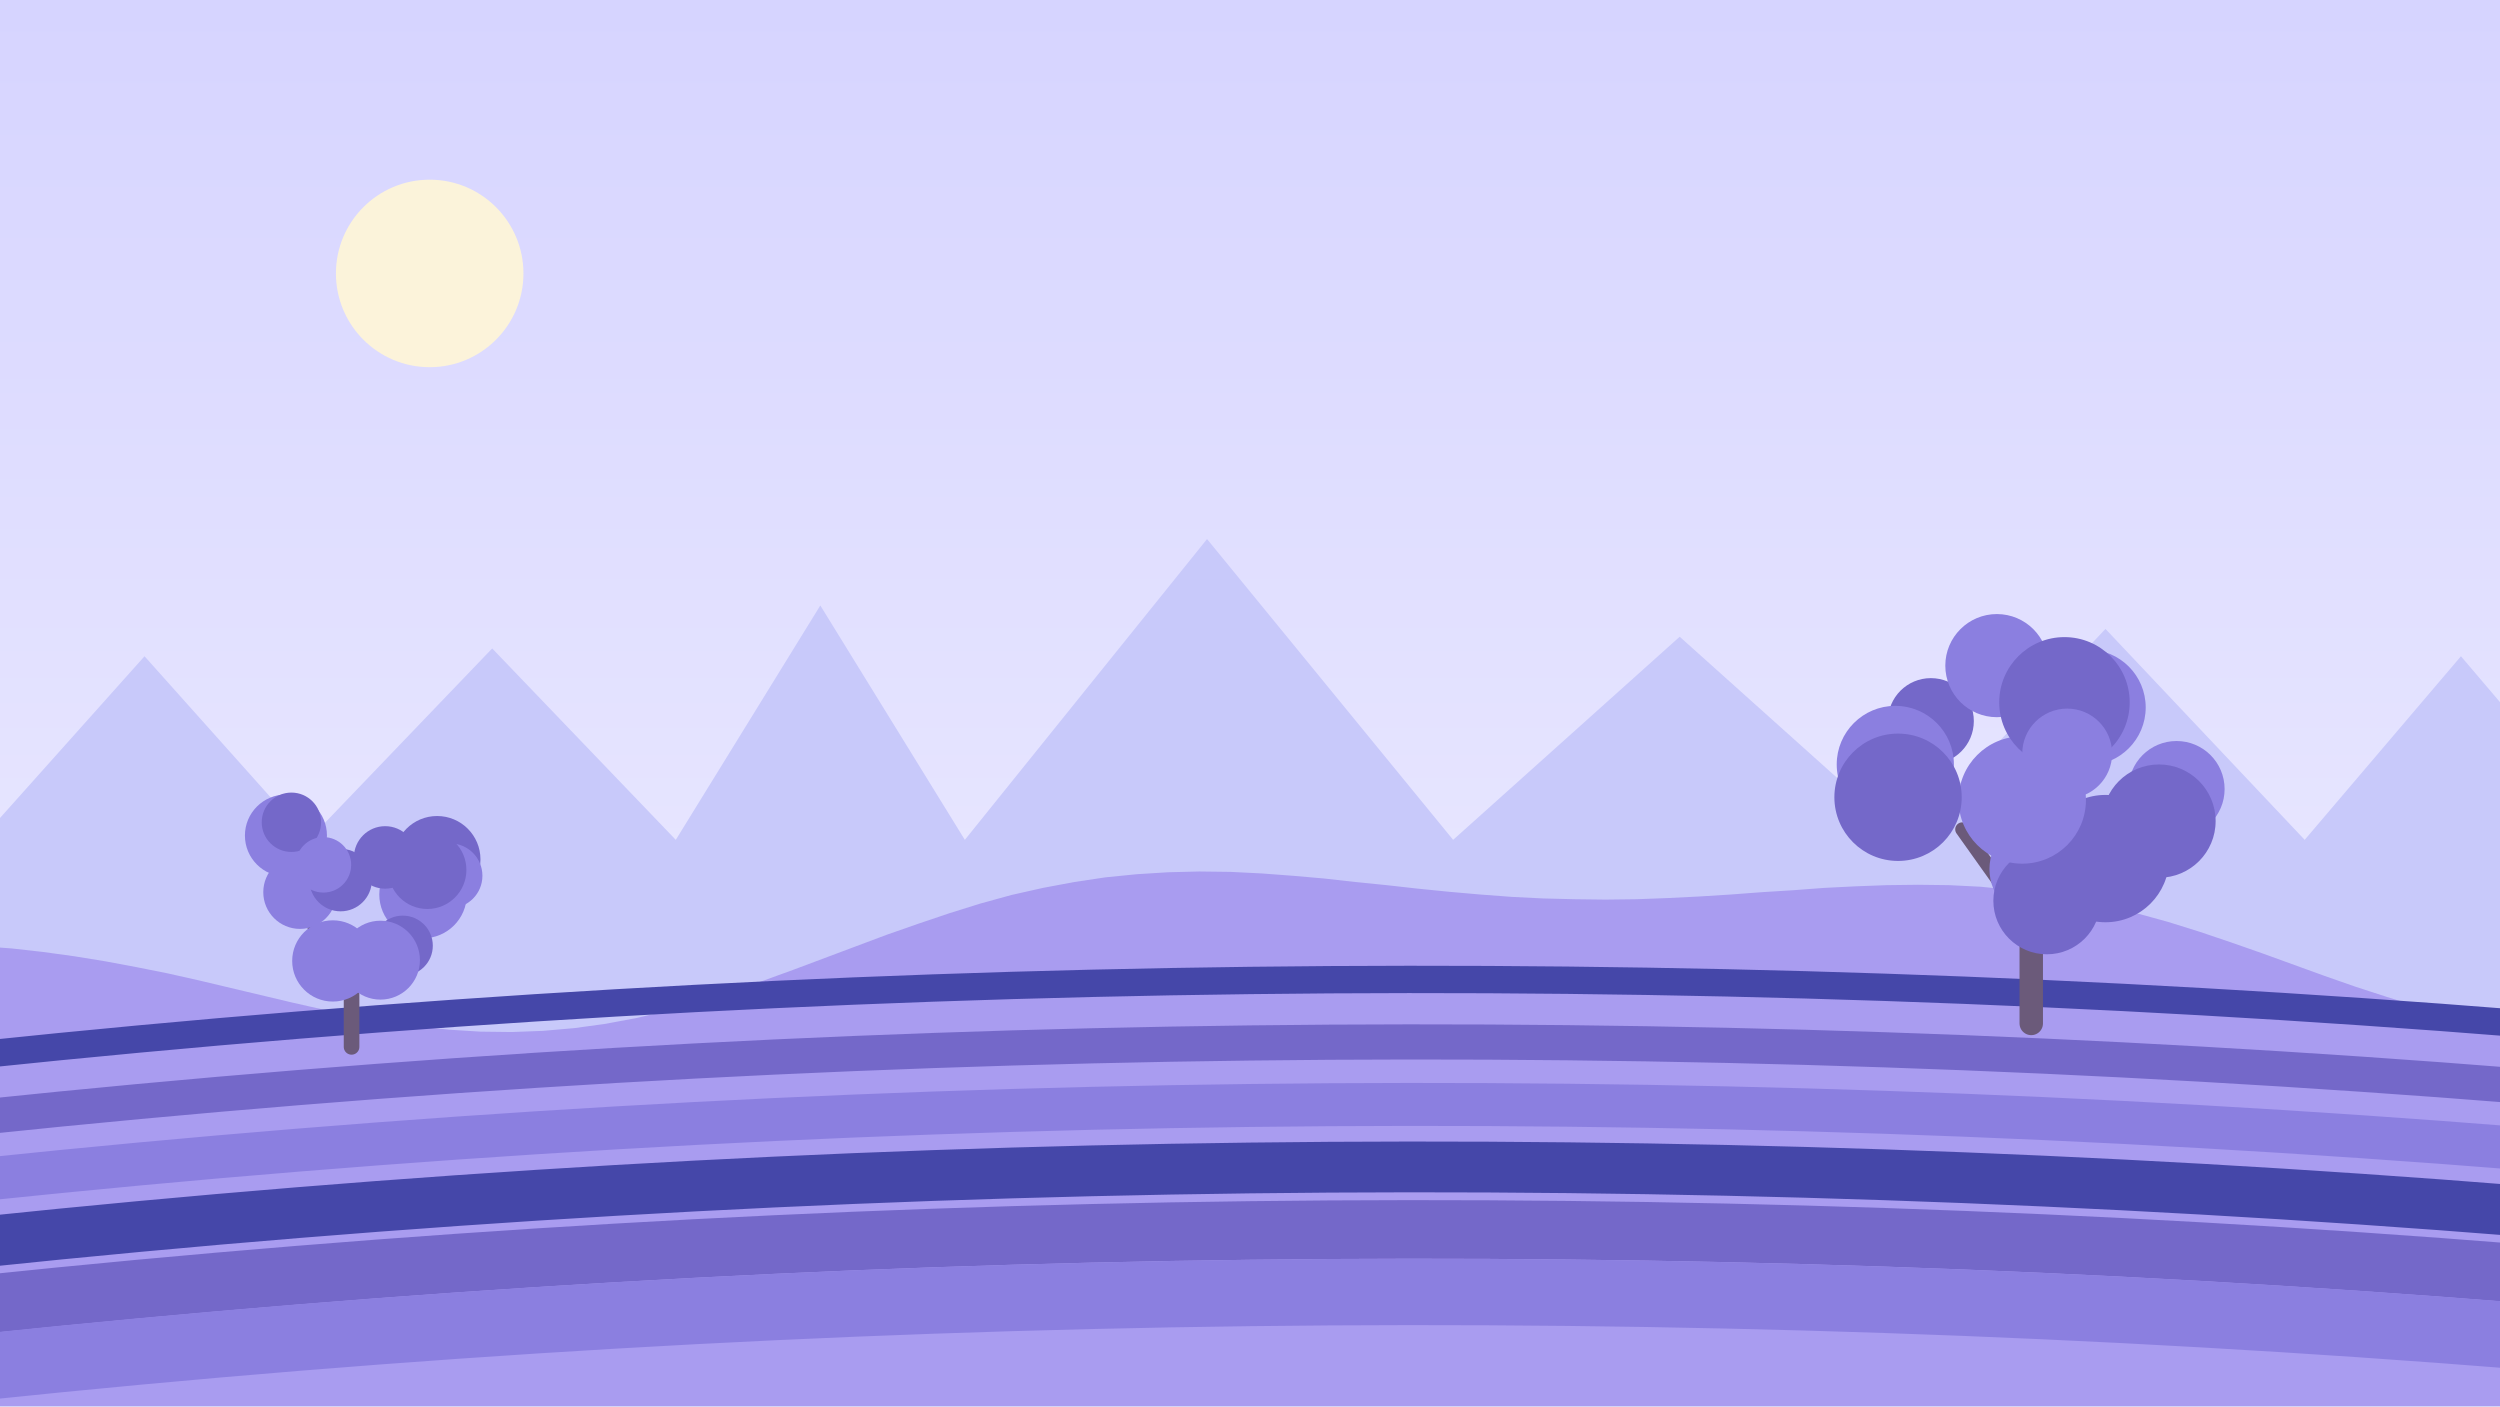
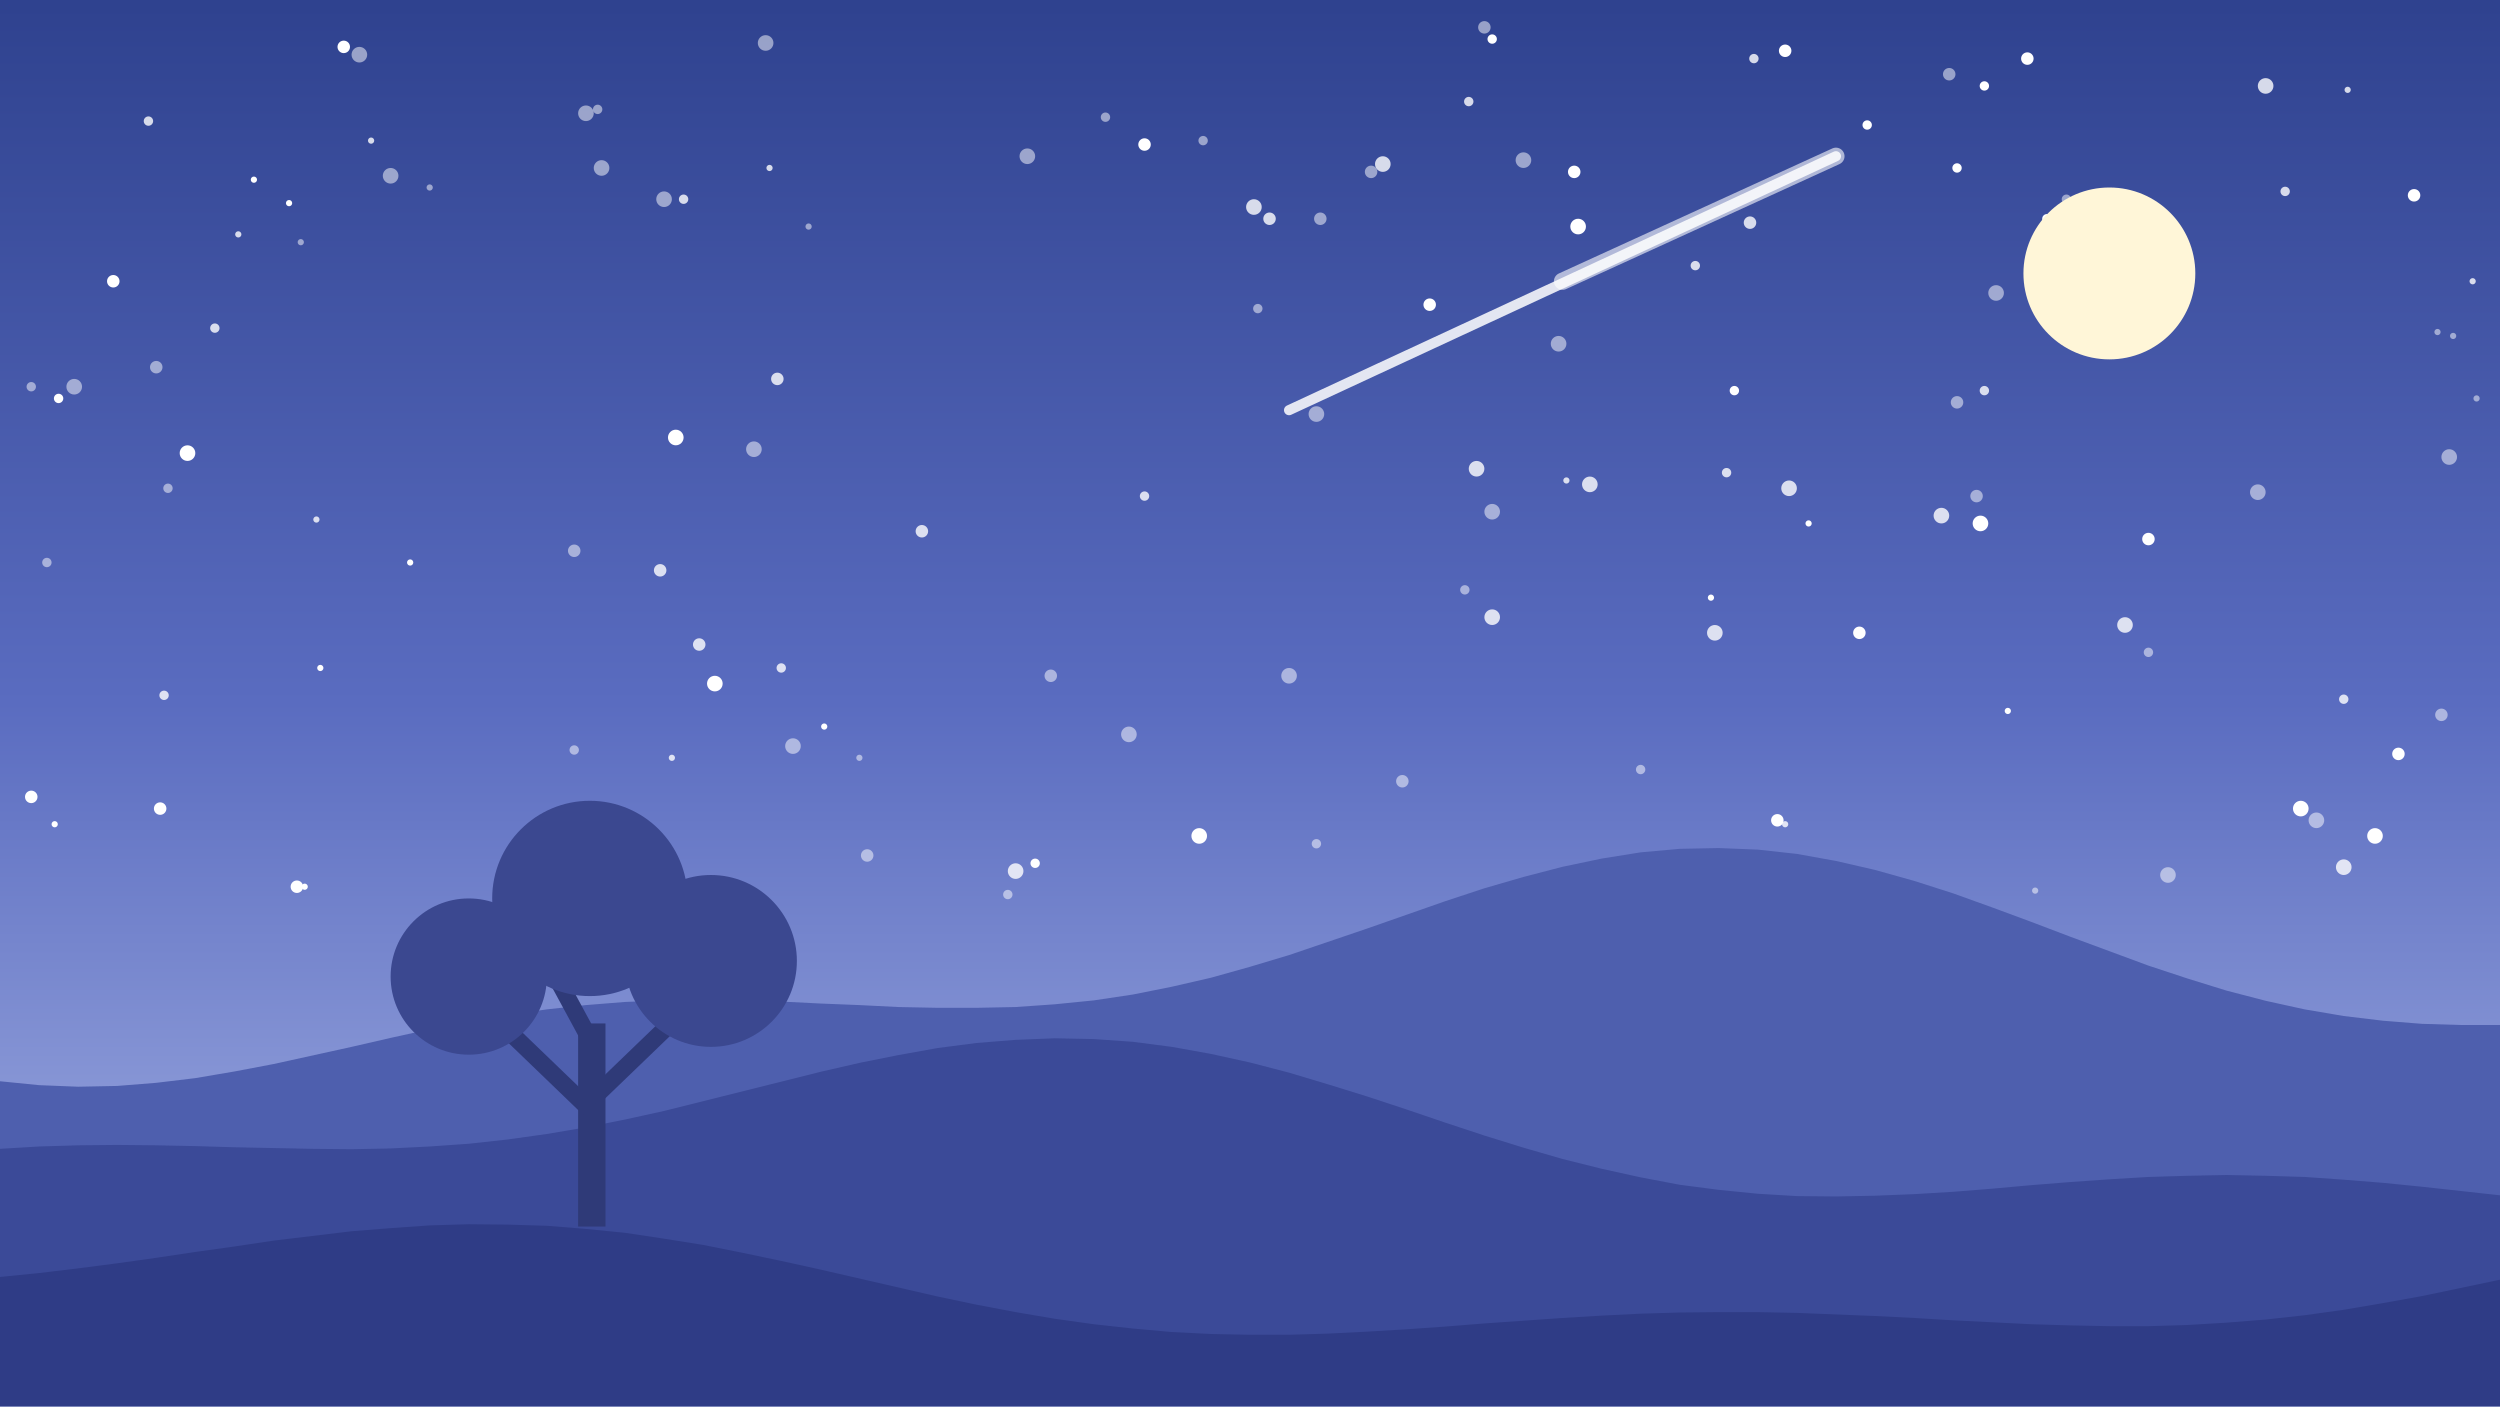
<svg xmlns="http://www.w3.org/2000/svg" viewBox="0 0 640 360" preserveAspectRatio="xMidYMax slice">
  <defs>
-     <linearGradient id="w103" x1="0" y1="0" x2="0" y2="1">
-       <stop offset="0" stop-color="#d6d4ff" />
-       <stop offset="1" stop-color="#f1f0ff" />
+     <linearGradient id="s" x1="0" y1="0" x2="0" y2="1">
+       <stop offset="0" stop-color="#2f428f" />
+       <stop offset=".5" stop-color="#5a6cc0" />
+       <stop offset="1" stop-color="#aab6e6" />
    </linearGradient>
+     <radialGradient id="gl" cx=".5" cy=".5" r=".5">
+       <stop offset="0" stop-color="#ffe9b8" stop-opacity=".85" />
+       <stop offset="1" stop-color="#ffe9b8" stop-opacity="0" />
+     </radialGradient>
  </defs>
-   <rect width="640" height="360" fill="url(#w103)" />
-   <circle cx="110" cy="70" r="24" fill="#fff6d6" opacity="0.9" />
-   <path d="M-5 360 L-5 215 L37 168 L79 215 L126 166 L173 215 L210 155 L247 215 L309 138 L372 215 L430 163 L488 215 L539 161 L590 215 L630 168 L670 215 L700 360Z" fill="#c8c9fa" />
-   <path d="M-5 360 L-5 240 L-5 242.2 L3 242.8 L11 243.7 L19 244.8 L27 246.1 L35 247.6 L43 249.2 L51 251.0 L59 252.9 L67 254.8 L75 256.7 L83 258.5 L91 260.2 L99 261.6 L107 262.8 L115 263.6 L123 264.1 L131 264.2 L139 263.9 L147 263.2 L155 262.1 L163 260.6 L171 258.7 L179 256.4 L187 253.9 L195 251.2 L203 248.3 L211 245.3 L219 242.3 L227 239.3 L235 236.5 L243 233.8 L251 231.3 L259 229.1 L267 227.3 L275 225.8 L283 224.6 L291 223.8 L299 223.3 L307 223.1 L315 223.2 L323 223.6 L331 224.2 L339 224.9 L347 225.8 L355 226.6 L363 227.5 L371 228.3 L379 229.0 L387 229.6 L395 230.0 L403 230.2 L411 230.3 L419 230.2 L427 229.9 L435 229.5 L443 229.0 L451 228.4 L459 227.9 L467 227.3 L475 226.9 L483 226.6 L491 226.5 L499 226.6 L507 227.0 L515 227.8 L523 228.8 L531 230.1 L539 231.8 L547 233.8 L555 236.0 L563 238.5 L571 241.2 L579 244.0 L587 246.9 L595 249.8 L603 252.6 L611 255.2 L619 257.7 L627 259.9 L635 261.8 L643 263.3 L645 360Z" fill="#a99cf0" opacity="1" />
-   <path d="M-5 270 Q320 236 645 262" stroke="#4547a9" stroke-width="7" fill="none" stroke-linecap="round" />
-   <path d="M-5 286 Q320 252 645 278" stroke="#7468c9" stroke-width="9" fill="none" stroke-linecap="round" />
-   <path d="M-5 302 Q320 268 645 294" stroke="#8b7fe0" stroke-width="11" fill="none" stroke-linecap="round" />
-   <path d="M-5 318 Q320 284 645 310" stroke="#4547a9" stroke-width="13" fill="none" stroke-linecap="round" />
-   <path d="M-5 334 Q320 300 645 326" stroke="#7468c9" stroke-width="15" fill="none" stroke-linecap="round" />
-   <path d="M-5 350 Q320 316 645 342" stroke="#8b7fe0" stroke-width="17" fill="none" stroke-linecap="round" />
-   <path d="M520 262 L520 231.64" stroke="#6b5a7a" stroke-width="6.0" stroke-linecap="round" />
-   <path d="M520 237.16 L502.336 212.32" transform="translate(0,0)" stroke="#6b5a7a" stroke-width="3.6" stroke-linecap="round" fill="none" />
-   <path d="M520 237.16 L537.664 213.424" stroke="#6b5a7a" stroke-width="3.6" stroke-linecap="round" />
-   <circle cx="522.3" cy="222.5" r="13.0" fill="#8b7fe0" />
-   <circle cx="494.3" cy="184.6" r="11.0" fill="#7468c9" />
-   <circle cx="557.2" cy="202.0" r="12.3" fill="#8b7fe0" />
-   <circle cx="524.0" cy="230.6" r="13.7" fill="#7468c9" />
-   <circle cx="534.5" cy="181.1" r="14.8" fill="#8b7fe0" />
-   <circle cx="539.0" cy="219.8" r="16.3" fill="#7468c9" />
-   <circle cx="485.2" cy="195.7" r="15.0" fill="#8b7fe0" />
-   <circle cx="552.7" cy="210.2" r="14.5" fill="#7468c9" />
-   <circle cx="517.7" cy="204.8" r="16.3" fill="#8b7fe0" />
-   <circle cx="485.9" cy="204.1" r="16.3" fill="#7468c9" />
-   <circle cx="511.2" cy="170.4" r="13.2" fill="#8b7fe0" />
-   <circle cx="528.5" cy="179.8" r="16.7" fill="#7468c9" />
-   <circle cx="529.2" cy="192.9" r="11.5" fill="#8b7fe0" />
-   <path d="M90 268 L90 247.76" stroke="#6b5a7a" stroke-width="4.0" stroke-linecap="round" />
-   <path d="M90 251.44 L78.224 234.88" transform="translate(0,0)" stroke="#6b5a7a" stroke-width="2.4" stroke-linecap="round" fill="none" />
-   <path d="M90 251.44 L101.776 235.616" stroke="#6b5a7a" stroke-width="2.4" stroke-linecap="round" />
-   <circle cx="73.2" cy="213.9" r="10.5" fill="#8b7fe0" />
-   <circle cx="111.9" cy="220.0" r="11.1" fill="#7468c9" />
-   <circle cx="108.3" cy="229.0" r="11.2" fill="#8b7fe0" />
-   <circle cx="74.6" cy="210.5" r="7.6" fill="#7468c9" />
-   <circle cx="76.8" cy="228.4" r="9.4" fill="#8b7fe0" />
-   <circle cx="87.2" cy="225.3" r="8.0" fill="#7468c9" />
-   <circle cx="85.2" cy="246.0" r="10.4" fill="#8b7fe0" />
-   <circle cx="103.1" cy="242.1" r="7.7" fill="#7468c9" />
-   <circle cx="82.8" cy="221.4" r="7.1" fill="#8b7fe0" />
-   <circle cx="98.6" cy="219.5" r="8.0" fill="#7468c9" />
-   <circle cx="115.2" cy="224.2" r="8.3" fill="#8b7fe0" />
-   <circle cx="109.4" cy="222.7" r="10.0" fill="#7468c9" />
-   <circle cx="97.4" cy="245.8" r="10.1" fill="#8b7fe0" />
+   <rect width="640" height="360" fill="url(#s)" />
+   <circle cx="173" cy="112" r="2" fill="#fff" opacity="1" />
+   <circle cx="293" cy="127" r="1.2" fill="#fff" opacity="0.8" />
+   <circle cx="529" cy="51" r="1.2" fill="#fff" opacity="0.5" />
+   <circle cx="19" cy="99" r="2" fill="#fff" opacity="0.5" />
+   <circle cx="153" cy="208" r="1.2" fill="#fff" opacity="0.5" />
+   <circle cx="48" cy="116" r="2" fill="#fff" opacity="1" />
+   <circle cx="457" cy="13" r="1.6" fill="#fff" opacity="1" />
+   <circle cx="514" cy="182" r="0.8" fill="#fff" opacity="1" />
+   <circle cx="382" cy="10" r="1.2" fill="#fff" opacity="1" />
+   <circle cx="95" cy="36" r="0.8" fill="#fff" opacity="0.8" />
+   <circle cx="169" cy="146" r="1.6" fill="#fff" opacity="0.8" />
+   <circle cx="501" cy="43" r="1.2" fill="#fff" opacity="1" />
+   <circle cx="43" cy="125" r="1.2" fill="#fff" opacity="0.5" />
+   <circle cx="207" cy="58" r="0.8" fill="#fff" opacity="0.5" />
+   <circle cx="578" cy="126" r="2" fill="#fff" opacity="0.5" />
+   <circle cx="354" cy="42" r="2" fill="#fff" opacity="0.8" />
+   <circle cx="378" cy="120" r="2" fill="#fff" opacity="0.8" />
+   <circle cx="501" cy="103" r="1.6" fill="#fff" opacity="0.5" />
+   <circle cx="100" cy="45" r="2" fill="#fff" opacity="0.5" />
+   <circle cx="508" cy="22" r="1.2" fill="#fff" opacity="1" />
+   <circle cx="628" cy="86" r="0.8" fill="#fff" opacity="0.5" />
+   <circle cx="179" cy="165" r="1.6" fill="#fff" opacity="0.8" />
+   <circle cx="359" cy="200" r="1.6" fill="#fff" opacity="0.5" />
+   <circle cx="110" cy="48" r="0.8" fill="#fff" opacity="0.5" />
+   <circle cx="444" cy="100" r="1.2" fill="#fff" opacity="1" />
+   <circle cx="42" cy="178" r="1.2" fill="#fff" opacity="0.8" />
+   <circle cx="172" cy="194" r="0.8" fill="#fff" opacity="0.8" />
+   <circle cx="507" cy="134" r="2" fill="#fff" opacity="1" />
+   <circle cx="258" cy="229" r="1.2" fill="#fff" opacity="0.5" />
+   <circle cx="580" cy="22" r="2" fill="#fff" opacity="0.8" />
+   <circle cx="499" cy="19" r="1.6" fill="#fff" opacity="0.5" />
+   <circle cx="269" cy="173" r="1.6" fill="#fff" opacity="0.5" />
+   <circle cx="434" cy="68" r="1.2" fill="#fff" opacity="0.8" />
+   <circle cx="76" cy="227" r="1.6" fill="#fff" opacity="1" />
+   <circle cx="154" cy="43" r="2" fill="#fff" opacity="0.5" />
+   <circle cx="263" cy="40" r="2" fill="#fff" opacity="0.5" />
+   <circle cx="222" cy="219" r="1.6" fill="#fff" opacity="0.5" />
+   <circle cx="382" cy="158" r="2" fill="#fff" opacity="0.8" />
+   <circle cx="600" cy="222" r="2" fill="#fff" opacity="0.8" />
+   <circle cx="147" cy="141" r="1.6" fill="#fff" opacity="0.5" />
+   <circle cx="15" cy="102" r="1.2" fill="#fff" opacity="1" />
+   <circle cx="29" cy="72" r="1.6" fill="#fff" opacity="1" />
+   <circle cx="260" cy="223" r="2" fill="#fff" opacity="0.8" />
+   <circle cx="420" cy="197" r="1.2" fill="#fff" opacity="0.5" />
+   <circle cx="150" cy="29" r="2" fill="#fff" opacity="0.5" />
+   <circle cx="196" cy="11" r="2" fill="#fff" opacity="0.5" />
+   <circle cx="78" cy="227" r="0.8" fill="#fff" opacity="1" />
+   <circle cx="293" cy="37" r="1.6" fill="#fff" opacity="1" />
+   <circle cx="337" cy="106" r="2" fill="#fff" opacity="0.5" />
+   <circle cx="175" cy="51" r="1.2" fill="#fff" opacity="0.8" />
+   <circle cx="211" cy="186" r="0.8" fill="#fff" opacity="1" />
+   <circle cx="521" cy="228" r="0.8" fill="#fff" opacity="0.5" />
+   <circle cx="401" cy="123" r="0.8" fill="#fff" opacity="0.8" />
+   <circle cx="585" cy="49" r="1.2" fill="#fff" opacity="0.8" />
+   <circle cx="624" cy="85" r="0.8" fill="#fff" opacity="0.5" />
+   <circle cx="403" cy="44" r="1.6" fill="#fff" opacity="1" />
+   <circle cx="307" cy="214" r="2" fill="#fff" opacity="1" />
+   <circle cx="105" cy="144" r="0.8" fill="#fff" opacity="1" />
+   <circle cx="614" cy="193" r="1.6" fill="#fff" opacity="1" />
+   <circle cx="322" cy="79" r="1.2" fill="#fff" opacity="0.5" />
+   <circle cx="338" cy="56" r="1.6" fill="#fff" opacity="0.5" />
+   <circle cx="330" cy="173" r="2" fill="#fff" opacity="0.5" />
+   <circle cx="82" cy="171" r="0.8" fill="#fff" opacity="1" />
+   <circle cx="463" cy="134" r="0.8" fill="#fff" opacity="1" />
+   <circle cx="458" cy="125" r="2" fill="#fff" opacity="0.8" />
+   <circle cx="77" cy="62" r="0.8" fill="#fff" opacity="0.5" />
+   <circle cx="449" cy="15" r="1.2" fill="#fff" opacity="0.8" />
+   <circle cx="608" cy="214" r="2" fill="#fff" opacity="1" />
+   <circle cx="442" cy="121" r="1.2" fill="#fff" opacity="0.8" />
+   <circle cx="399" cy="88" r="2" fill="#fff" opacity="0.5" />
+   <circle cx="92" cy="14" r="2" fill="#fff" opacity="0.5" />
+   <circle cx="508" cy="100" r="1.2" fill="#fff" opacity="0.8" />
+   <circle cx="625" cy="183" r="1.6" fill="#fff" opacity="0.5" />
+   <circle cx="497" cy="132" r="2" fill="#fff" opacity="0.8" />
+   <circle cx="634" cy="102" r="0.8" fill="#fff" opacity="0.5" />
+   <circle cx="325" cy="56" r="1.6" fill="#fff" opacity="0.8" />
+   <circle cx="153" cy="28" r="1.2" fill="#fff" opacity="0.5" />
+   <circle cx="539" cy="82" r="2" fill="#fff" opacity="1" />
+   <circle cx="478" cy="32" r="1.2" fill="#fff" opacity="1" />
+   <circle cx="448" cy="57" r="1.6" fill="#fff" opacity="0.8" />
+   <circle cx="600" cy="179" r="1.2" fill="#fff" opacity="0.8" />
+   <circle cx="88" cy="12" r="1.6" fill="#fff" opacity="1" />
+   <circle cx="265" cy="221" r="1.2" fill="#fff" opacity="1" />
+   <circle cx="524" cy="56" r="1.2" fill="#fff" opacity="1" />
+   <circle cx="289" cy="188" r="2" fill="#fff" opacity="0.5" />
+   <circle cx="407" cy="124" r="2" fill="#fff" opacity="0.8" />
+   <circle cx="476" cy="162" r="1.6" fill="#fff" opacity="1" />
+   <circle cx="183" cy="175" r="2" fill="#fff" opacity="1" />
+   <circle cx="283" cy="30" r="1.2" fill="#fff" opacity="0.5" />
+   <circle cx="40" cy="94" r="1.6" fill="#fff" opacity="0.5" />
+   <circle cx="81" cy="133" r="0.8" fill="#fff" opacity="0.8" />
+   <circle cx="627" cy="117" r="2" fill="#fff" opacity="0.5" />
+   <circle cx="12" cy="144" r="1.2" fill="#fff" opacity="0.5" />
+   <circle cx="321" cy="53" r="2" fill="#fff" opacity="0.8" />
+   <circle cx="8" cy="99" r="1.2" fill="#fff" opacity="0.5" />
+   <circle cx="589" cy="207" r="2" fill="#fff" opacity="1" />
+   <circle cx="55" cy="84" r="1.2" fill="#fff" opacity="0.8" />
+   <circle cx="417" cy="230" r="1.2" fill="#fff" opacity="0.5" />
+   <circle cx="593" cy="210" r="2" fill="#fff" opacity="0.5" />
+   <circle cx="601" cy="23" r="0.8" fill="#fff" opacity="0.8" />
+   <circle cx="197" cy="43" r="0.8" fill="#fff" opacity="0.8" />
+   <circle cx="544" cy="160" r="2" fill="#fff" opacity="0.8" />
+   <circle cx="351" cy="44" r="1.6" fill="#fff" opacity="0.5" />
+   <circle cx="366" cy="78" r="1.6" fill="#fff" opacity="1" />
+   <circle cx="14" cy="211" r="0.8" fill="#fff" opacity="1" />
+   <circle cx="74" cy="52" r="0.8" fill="#fff" opacity="1" />
+   <circle cx="199" cy="97" r="1.6" fill="#fff" opacity="0.8" />
+   <circle cx="65" cy="46" r="0.8" fill="#fff" opacity="1" />
+   <circle cx="511" cy="75" r="2" fill="#fff" opacity="0.5" />
+   <circle cx="38" cy="31" r="1.2" fill="#fff" opacity="0.8" />
+   <circle cx="556" cy="69" r="2" fill="#fff" opacity="0.5" />
+   <circle cx="203" cy="191" r="2" fill="#fff" opacity="0.5" />
+   <circle cx="337" cy="216" r="1.2" fill="#fff" opacity="0.5" />
+   <circle cx="519" cy="15" r="1.6" fill="#fff" opacity="1" />
+   <circle cx="550" cy="167" r="1.2" fill="#fff" opacity="0.5" />
+   <circle cx="382" cy="131" r="2" fill="#fff" opacity="0.5" />
+   <circle cx="457" cy="211" r="0.8" fill="#fff" opacity="0.8" />
+   <circle cx="61" cy="60" r="0.8" fill="#fff" opacity="0.8" />
+   <circle cx="404" cy="58" r="2" fill="#fff" opacity="1" />
+   <circle cx="380" cy="7" r="1.6" fill="#fff" opacity="0.5" />
+   <circle cx="633" cy="72" r="0.8" fill="#fff" opacity="0.8" />
+   <circle cx="170" cy="51" r="2" fill="#fff" opacity="0.5" />
+   <circle cx="236" cy="136" r="1.6" fill="#fff" opacity="0.8" />
+   <circle cx="376" cy="26" r="1.2" fill="#fff" opacity="0.8" />
+   <circle cx="618" cy="50" r="1.6" fill="#fff" opacity="1" />
+   <circle cx="375" cy="151" r="1.2" fill="#fff" opacity="0.5" />
+   <circle cx="438" cy="153" r="0.8" fill="#fff" opacity="1" />
+   <circle cx="220" cy="194" r="0.8" fill="#fff" opacity="0.5" />
+   <circle cx="550" cy="138" r="1.6" fill="#fff" opacity="1" />
+   <circle cx="308" cy="36" r="1.2" fill="#fff" opacity="0.5" />
+   <circle cx="439" cy="162" r="2" fill="#fff" opacity="0.8" />
+   <circle cx="200" cy="171" r="1.2" fill="#fff" opacity="0.8" />
+   <circle cx="193" cy="115" r="2" fill="#fff" opacity="0.5" />
+   <circle cx="506" cy="127" r="1.6" fill="#fff" opacity="0.5" />
+   <circle cx="555" cy="224" r="2" fill="#fff" opacity="0.5" />
+   <circle cx="41" cy="207" r="1.6" fill="#fff" opacity="1" />
+   <circle cx="455" cy="210" r="1.6" fill="#fff" opacity="1" />
+   <circle cx="147" cy="192" r="1.2" fill="#fff" opacity="0.5" />
+   <circle cx="390" cy="41" r="2" fill="#fff" opacity="0.5" />
+   <circle cx="8" cy="204" r="1.6" fill="#fff" opacity="1" />
+   <path d="M470 40 L330 105" stroke="#fff" stroke-width="2.6" opacity=".85" stroke-linecap="round" />
+   <path d="M470 40 L400 72" stroke="#fff" stroke-width="4.4" opacity=".6" stroke-linecap="round" />
+   <circle cx="540" cy="70" r="22" fill="#fff6d8" />
+   <path d="M-10 360 L-10 275.1 L0 276.8 L10 277.8 L20 278.2 L30 278.0 L40 277.2 L50 276.0 L60 274.3 L70 272.4 L80 270.2 L90 268.0 L100 265.7 L110 263.5 L120 261.6 L130 259.8 L140 258.4 L150 257.3 L160 256.5 L170 256.1 L180 256.0 L190 256.1 L200 256.4 L210 256.9 L220 257.3 L230 257.8 L240 258.0 L250 258.0 L260 257.8 L270 257.1 L280 256.1 L290 254.6 L300 252.6 L310 250.3 L320 247.5 L330 244.5 L340 241.1 L350 237.7 L360 234.2 L370 230.7 L380 227.4 L390 224.5 L400 221.9 L410 219.8 L420 218.2 L430 217.3 L440 217.1 L450 217.5 L460 218.6 L470 220.4 L480 222.7 L490 225.5 L500 228.7 L510 232.3 L520 236.0 L530 239.8 L540 243.5 L550 247.2 L560 250.5 L570 253.6 L580 256.2 L590 258.4 L600 260.1 L610 261.3 L620 262.1 L630 262.4 L640 262.4 L650 262.1 L650 360Z" fill="#4e5fae" opacity="1" />
+   <path d="M-10 360 L-10 295.1 L0 294.1 L10 293.5 L20 293.2 L30 293.1 L40 293.2 L50 293.4 L60 293.7 L70 293.9 L80 294.1 L90 294.2 L100 294.0 L110 293.5 L120 292.8 L130 291.7 L140 290.3 L150 288.6 L160 286.6 L170 284.4 L180 281.9 L190 279.4 L200 276.9 L210 274.4 L220 272.1 L230 270.1 L240 268.3 L250 267.0 L260 266.2 L270 265.8 L280 266.0 L290 266.7 L300 268.0 L310 269.8 L320 272.0 L330 274.6 L340 277.6 L350 280.7 L360 284.0 L370 287.4 L380 290.7 L390 293.8 L400 296.7 L410 299.2 L420 301.4 L430 303.3 L440 304.6 L450 305.6 L460 306.2 L470 306.3 L480 306.1 L490 305.7 L500 305.1 L510 304.3 L520 303.4 L530 302.6 L540 301.9 L550 301.3 L560 301.0 L570 300.8 L580 301.0 L590 301.3 L600 302.0 L610 302.8 L620 303.8 L630 304.9 L640 306.0 L650 307.1 L650 360Z" fill="#3b4a98" opacity="1" />
+   <rect x="148" y="262" width="7" height="52" fill="#2f3a78" />
+   <path d="M151 284 L124 258 M153 280 L180 254 M151 266 L138 242" stroke="#2f3a78" stroke-width="4.4" fill="none" stroke-linecap="round" />
+   <circle cx="120" cy="250" r="20" fill="#3b4890" />
+   <circle cx="182" cy="246" r="22" fill="#3b4890" />
+   <circle cx="151" cy="230" r="25" fill="#3b4890" />
+   <path d="M-10 360 L-10 327.7 L0 326.9 L10 325.9 L20 324.7 L30 323.4 L40 322.0 L50 320.5 L60 319.1 L70 317.6 L80 316.4 L90 315.2 L100 314.4 L110 313.7 L120 313.4 L130 313.5 L140 313.8 L150 314.6 L160 315.6 L170 317.1 L180 318.7 L190 320.7 L200 322.8 L210 325.0 L220 327.3 L230 329.6 L240 331.9 L250 334.0 L260 335.9 L270 337.6 L280 339.0 L290 340.1 L300 341.0 L310 341.5 L320 341.7 L330 341.7 L340 341.4 L350 340.9 L360 340.3 L370 339.6 L380 338.8 L390 338.1 L400 337.4 L410 336.8 L420 336.3 L430 336.0 L440 335.9 L450 335.9 L460 336.1 L470 336.5 L480 336.9 L490 337.4 L500 338.0 L510 338.5 L520 339.0 L530 339.3 L540 339.5 L550 339.5 L560 339.2 L570 338.6 L580 337.8 L590 336.7 L600 335.3 L610 333.6 L620 331.8 L630 329.7 L640 327.6 L650 325.4 L650 360Z" fill="#2f3c86" opacity="1" />
</svg>
